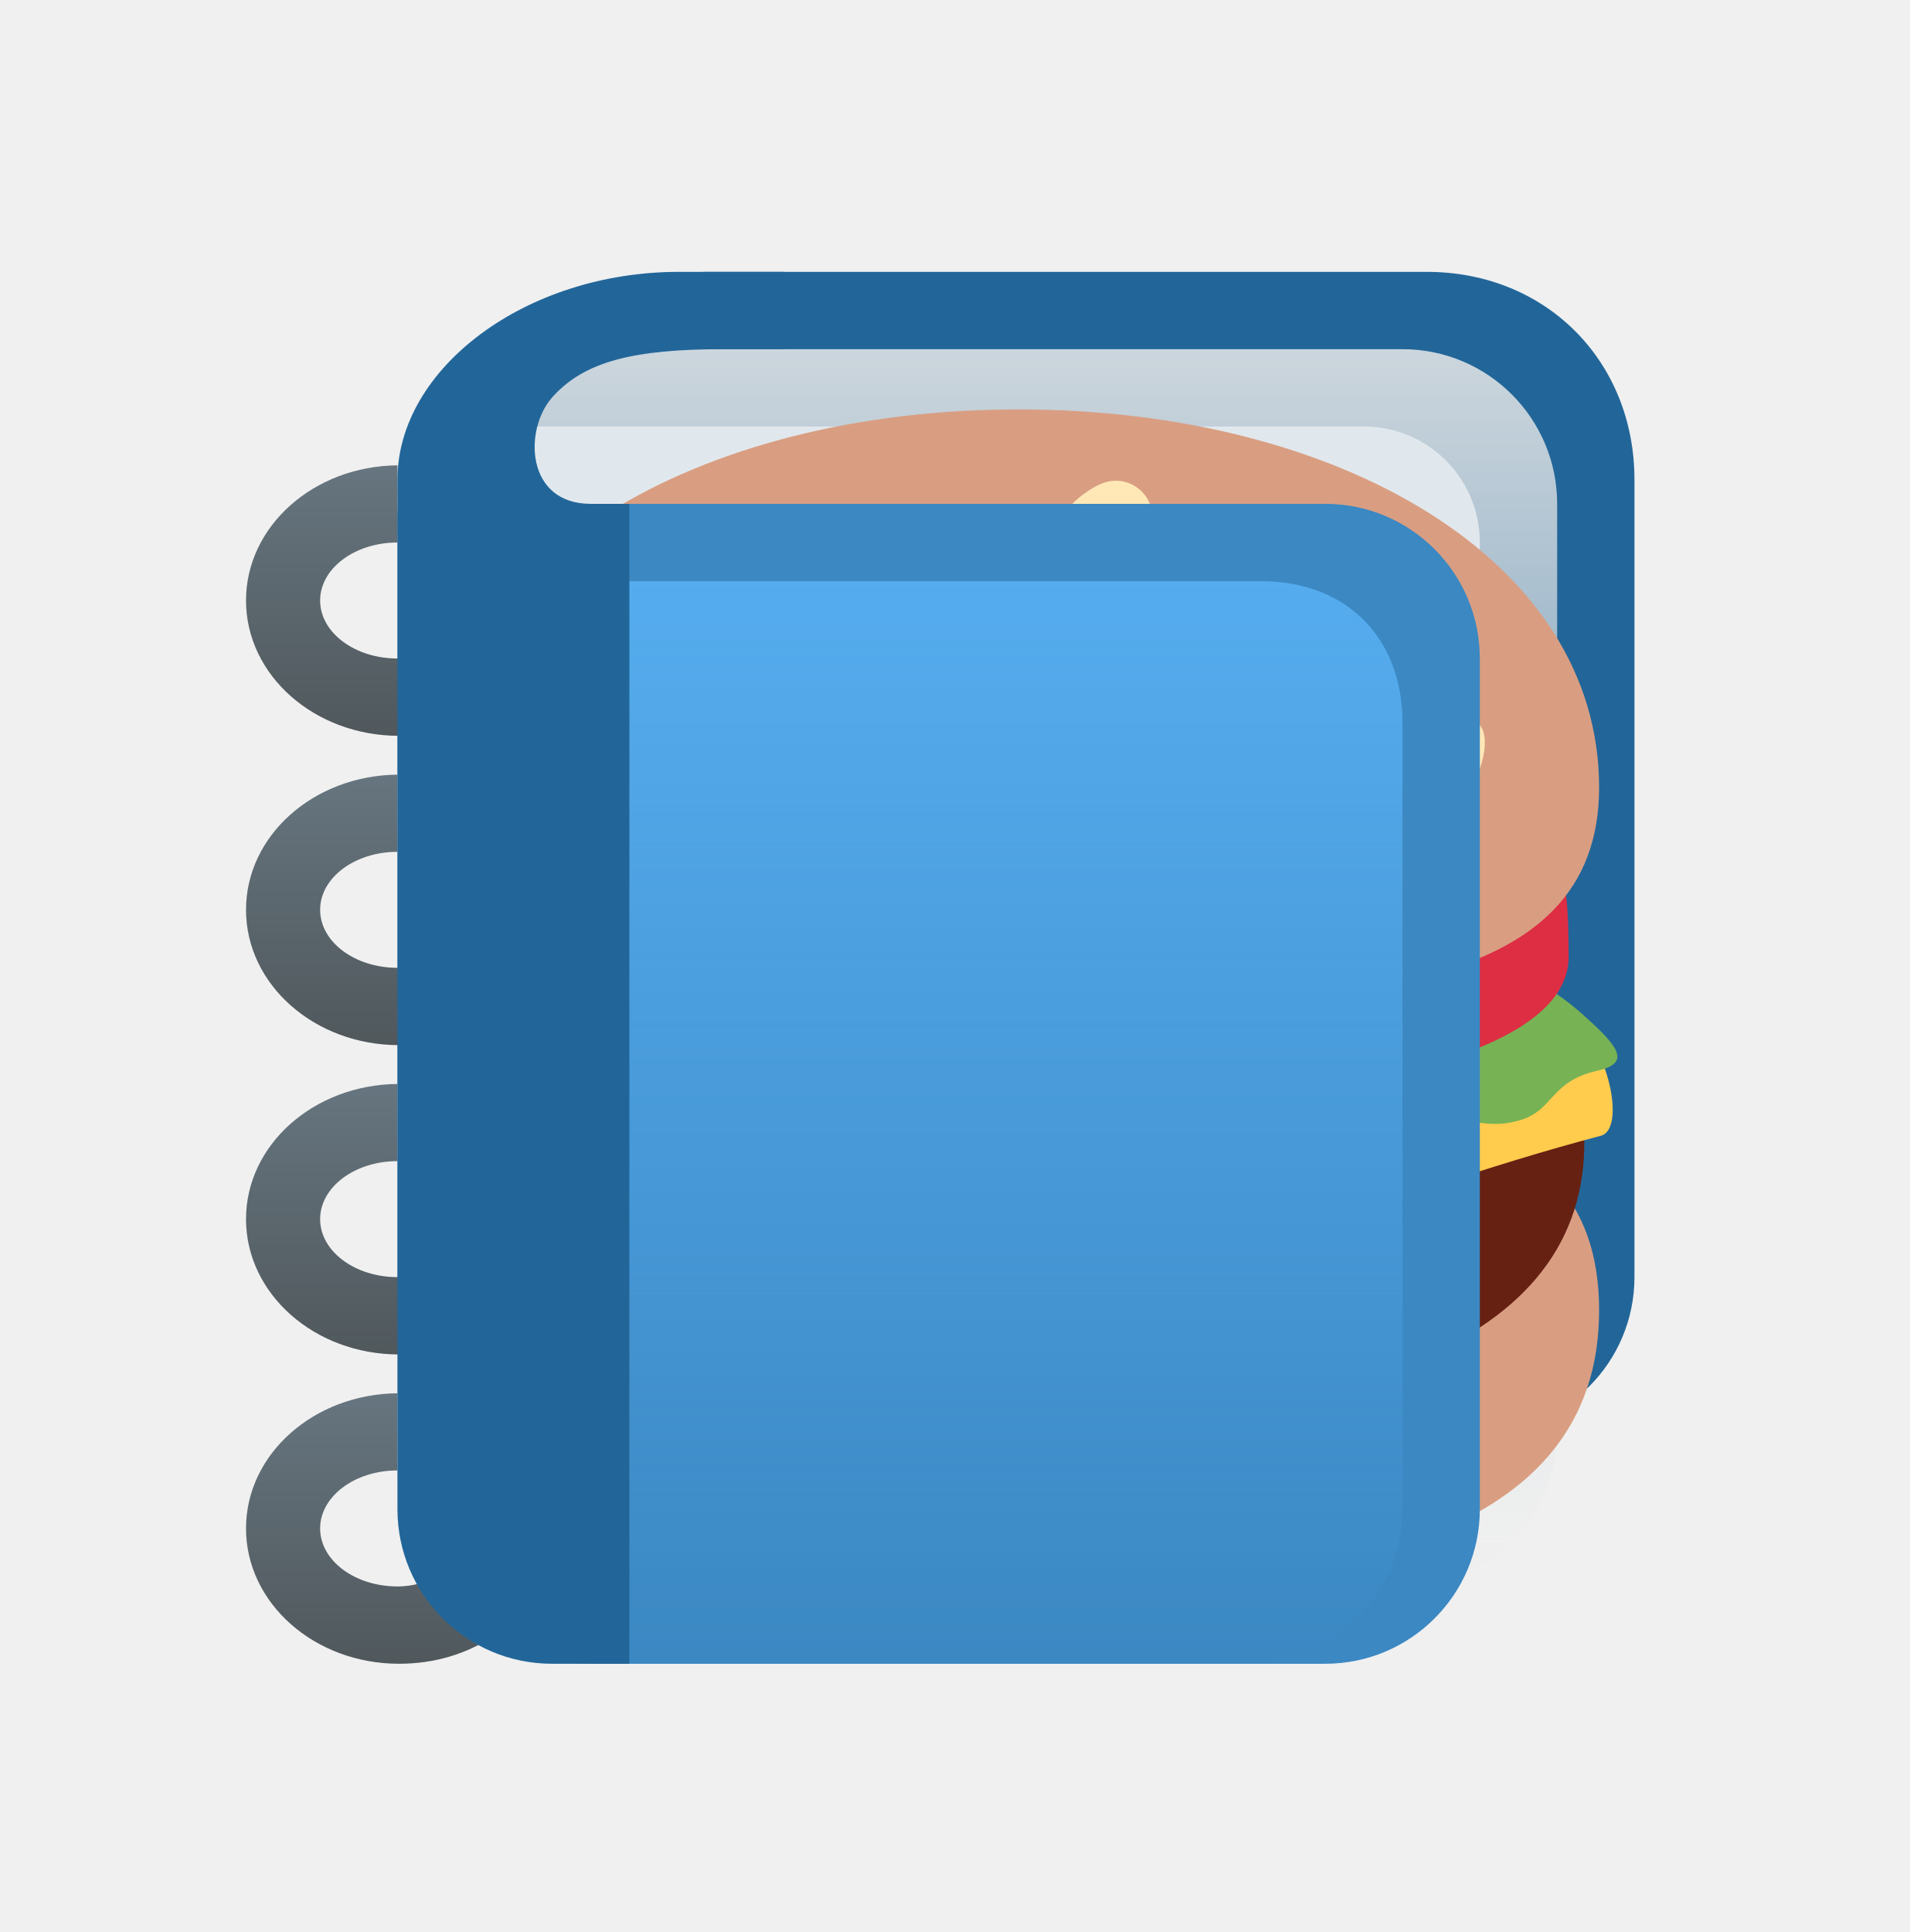
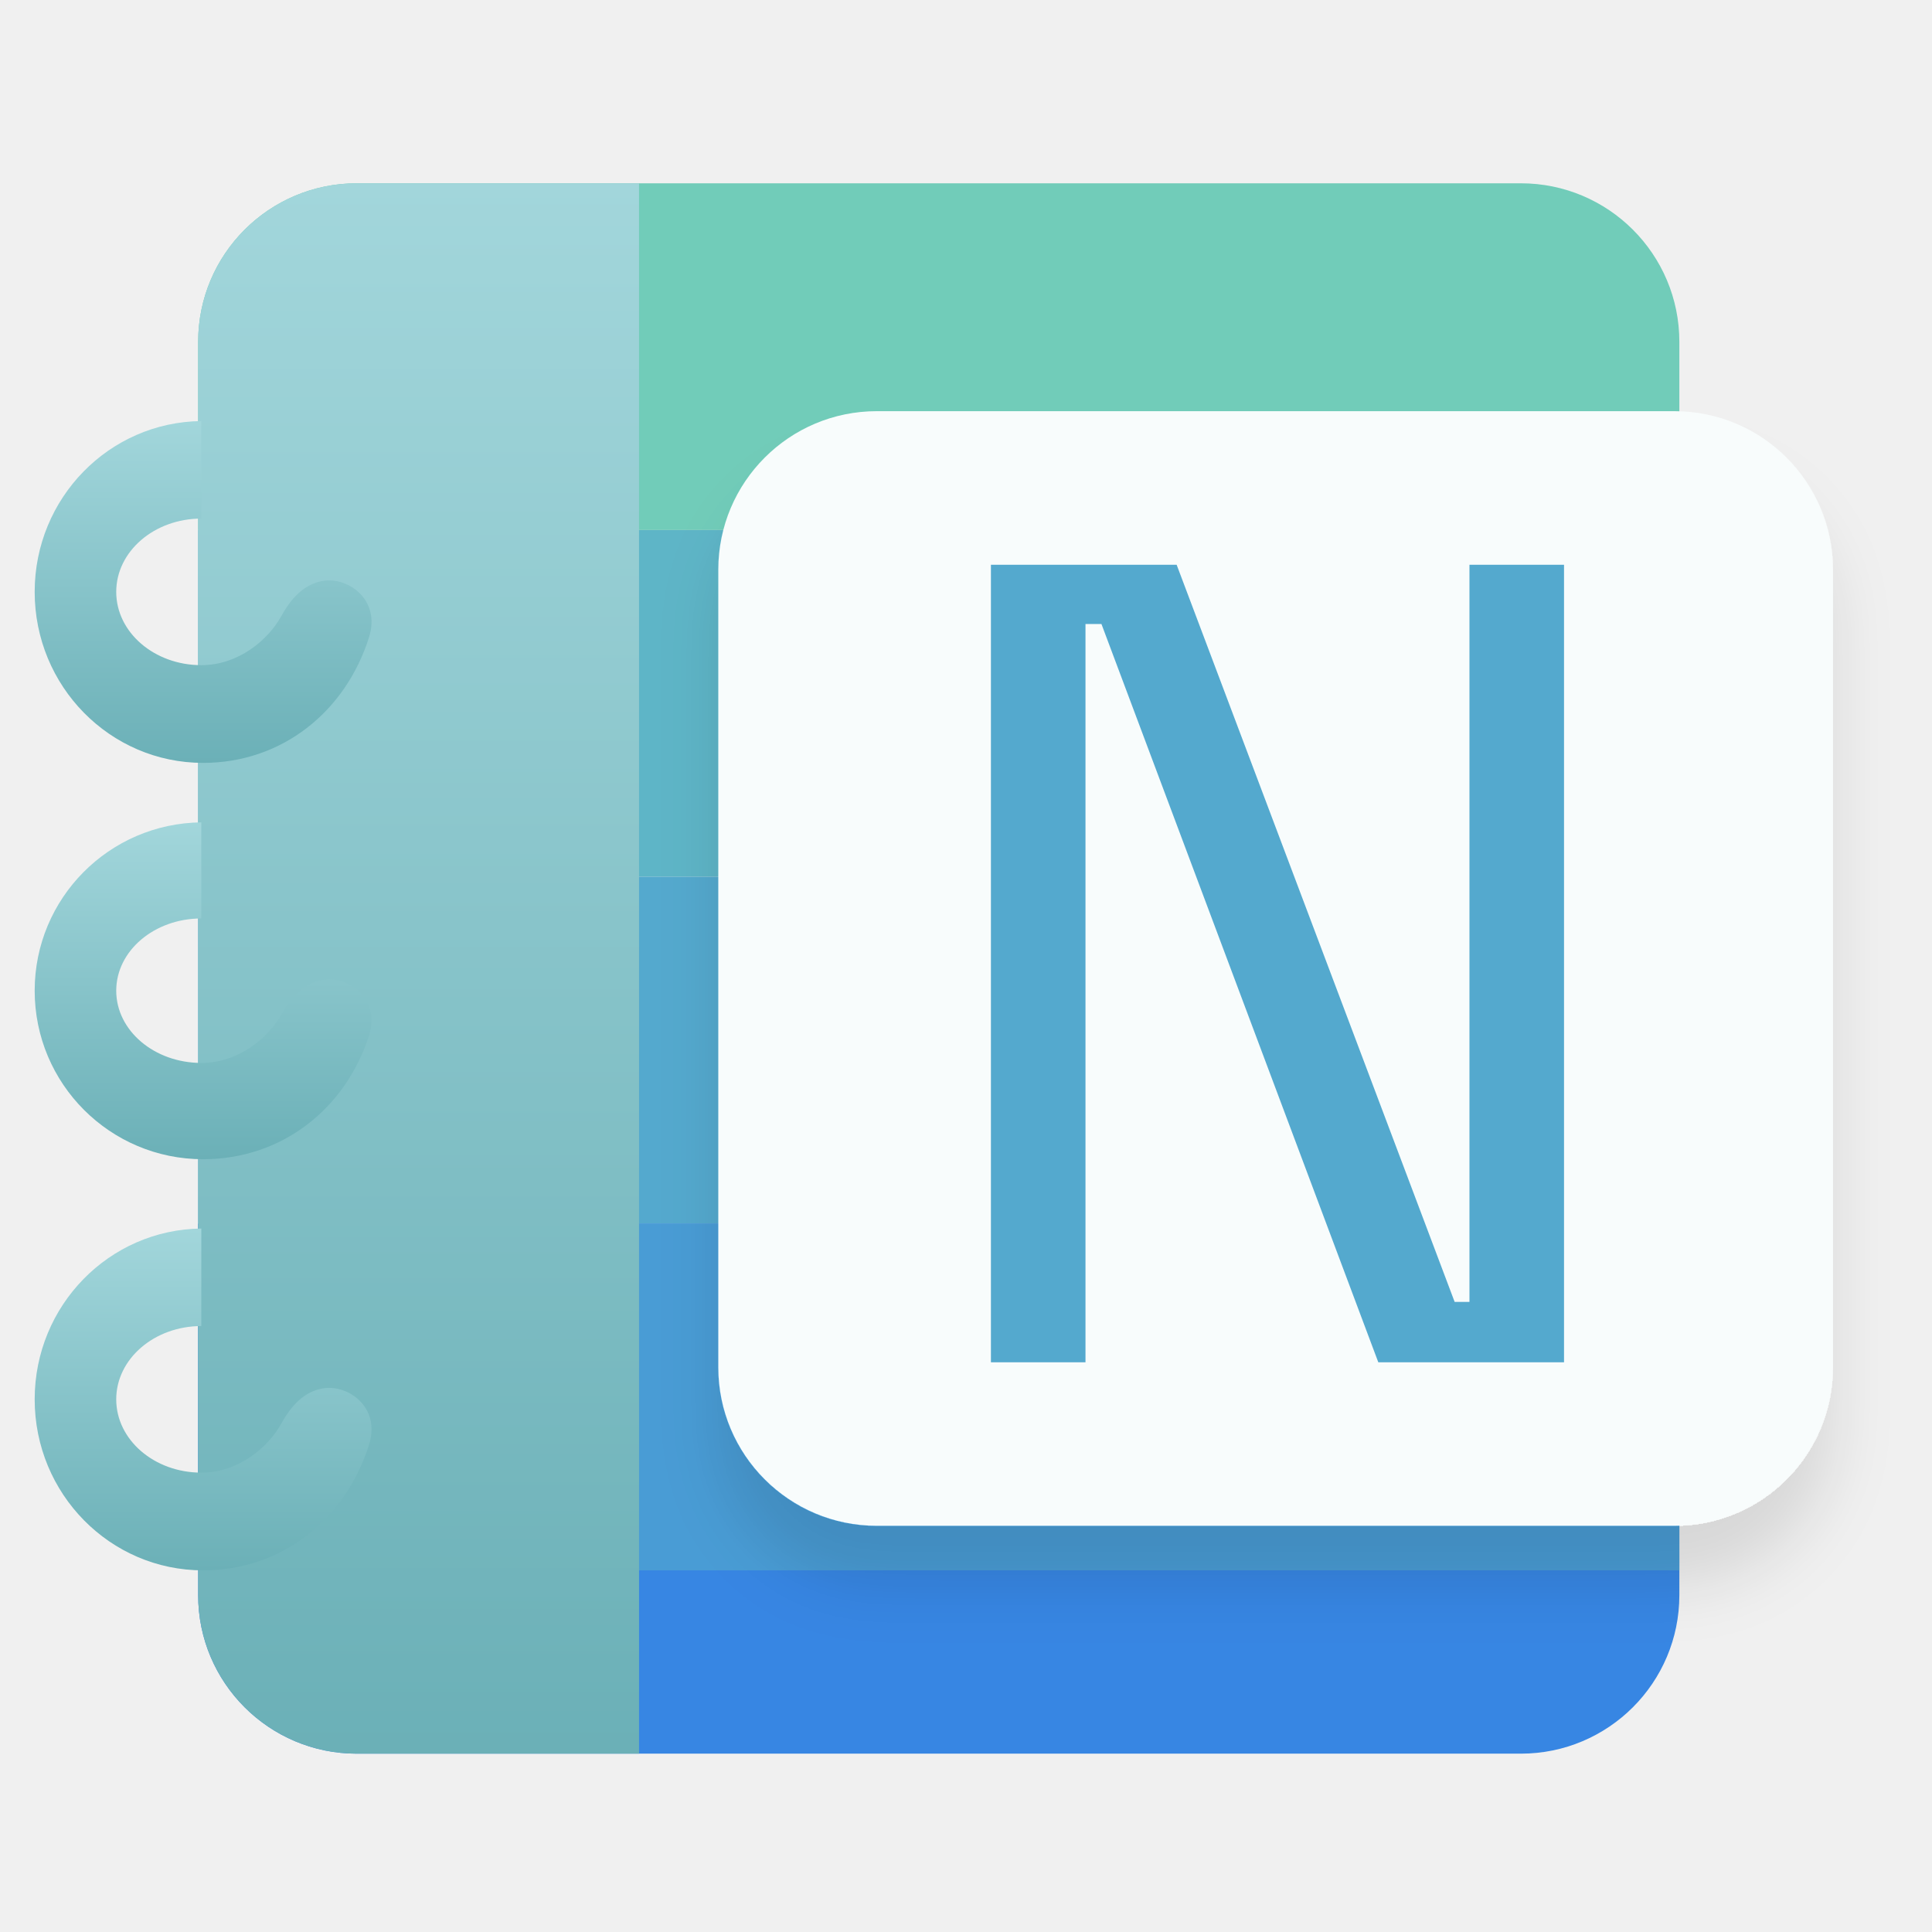
- <svg xmlns="http://www.w3.org/2000/svg" width="527" height="533" viewBox="0 0 527 533" fill="none">
-   <g clip-path="url(#clip0_6_27)">
-     <path d="M451 352.333C451 375.896 431.896 395 408.333 395H152.333C128.771 395 109.667 375.896 109.667 352.333V142.339C109.667 118.776 171.437 75 195 75H393.667C426.669 75 451 99.661 451 132.333V352.333Z" fill="#226699" />
-     <path d="M429.667 395C429.667 418.563 410.563 437.667 387 437.667H173.667C150.104 437.667 131 418.563 131 395V139C131 95.064 130.776 96.333 184.333 96.333H387C410.563 96.333 429.667 115.437 429.667 139V395Z" fill="url(#paint0_linear_6_27)" />
-     <path d="M408.333 405.667C408.333 423.341 394.008 437.667 376.333 437.667H141.667C123.992 437.667 109.667 423.341 109.667 405.667V149.667C109.667 131.992 123.992 117.667 141.667 117.667H376.333C394.008 117.667 408.333 131.992 408.333 149.667V405.667Z" fill="#E1E8ED" />
-     <path d="M158.115 426.776C158.115 434.264 151 440.333 142.221 440.333C133.453 440.333 126.339 434.264 126.339 426.776C126.339 419.299 133.453 413.219 142.221 413.219C151 413.219 158.115 419.288 158.115 426.776Z" fill="#662113" />
-     <path d="M140.536 419.224C135.416 419.811 132.088 423.224 129.688 427C126.413 432.173 118.947 437.667 109.667 437.667C97.891 437.667 88.333 430.509 88.333 421.667C88.333 412.824 97.891 405.667 109.667 405.667V384.376C86.552 384.6 67.885 401.176 67.885 421.667C67.885 442.296 86.787 459 110.104 459C129.88 459 145.805 447.853 151.715 431.597C154.669 423.501 146.712 418.541 140.536 419.224Z" fill="url(#paint1_linear_6_27)" />
-     <path d="M158.115 341.443C158.115 348.931 151 355 142.221 355C133.453 355 126.339 348.931 126.339 341.443C126.339 333.965 133.453 327.885 142.221 327.885C151 327.885 158.115 333.955 158.115 341.443Z" fill="#662113" />
-     <path d="M140.536 333.891C135.416 334.477 132.088 337.891 129.688 341.667C126.413 346.84 118.947 352.333 109.667 352.333C97.891 352.333 88.333 345.176 88.333 336.333C88.333 327.491 97.891 320.333 109.667 320.333V299.043C86.552 299.267 67.885 315.843 67.885 336.333C67.885 356.963 86.787 373.667 110.104 373.667C129.88 373.667 145.805 362.52 151.715 346.264C154.669 338.168 146.712 333.208 140.536 333.891Z" fill="url(#paint2_linear_6_27)" />
-     <path d="M158.115 256.109C158.115 263.597 151 269.667 142.221 269.667C133.453 269.667 126.339 263.597 126.339 256.109C126.339 248.632 133.453 242.552 142.221 242.552C151 242.552 158.115 248.621 158.115 256.109Z" fill="#662113" />
-     <path d="M140.536 248.557C135.416 249.144 132.088 252.557 129.688 256.333C126.413 261.507 118.947 267 109.667 267C97.891 267 88.333 259.843 88.333 251C88.333 242.157 97.891 235 109.667 235V213.709C86.552 213.933 67.885 230.509 67.885 251C67.885 271.629 86.787 288.333 110.104 288.333C129.88 288.333 145.805 277.187 151.715 260.931C154.669 252.835 146.712 247.875 140.536 248.557Z" fill="url(#paint3_linear_6_27)" />
-     <path d="M158.115 170.776C158.115 178.264 151 184.333 142.221 184.333C133.453 184.333 126.339 178.264 126.339 170.776C126.339 163.299 133.453 157.219 142.221 157.219C151 157.219 158.115 163.288 158.115 170.776Z" fill="#662113" />
-     <path d="M140.536 163.224C135.416 163.811 132.088 167.224 129.688 171C126.413 176.173 118.947 181.667 109.667 181.667C97.891 181.667 88.333 174.509 88.333 165.667C88.333 156.824 97.891 149.667 109.667 149.667V128.376C86.563 128.589 67.885 145.176 67.885 165.667C67.885 186.296 86.787 203 110.104 203C129.88 203 145.805 191.853 151.715 175.597C154.669 167.501 146.712 162.541 140.536 163.224Z" fill="url(#paint4_linear_6_27)" />
-     <path d="M281 300.771C192.496 300.771 120.756 298.646 120.756 361.47C120.756 424.266 192.496 438.556 281 438.556C369.504 438.556 441.244 424.266 441.244 361.47C441.244 298.655 369.504 300.771 281 300.771Z" fill="#D99E82" />
-     <path d="M436.55 305.54C436.55 305.54 358.926 296.247 281 295.85C203.074 296.247 125.45 305.54 125.45 305.54C117.772 366.683 181.522 391.872 281 391.872C380.478 391.872 444.228 366.683 436.55 305.54Z" fill="#662113" />
-     <path d="M431.035 281.098L130.182 287.199C119.793 287.199 111.095 308.251 122.116 313.757C204.358 339.332 270.47 365.21 270.47 365.21C279.555 370.234 282.625 370.253 291.72 365.238C291.72 365.238 383.009 328.707 441.65 313.36C449.971 311.188 441.414 281.098 431.035 281.098Z" fill="#FFCC4D" />
-     <path d="M438.958 281.891C421.014 265.354 422.053 274.156 408.302 270.274C403.079 268.801 365.707 220.493 280.528 220.493H280.339C195.159 220.493 157.788 268.801 152.565 270.274C138.814 274.156 139.853 265.354 121.908 281.891C113.673 289.484 111.444 293.432 120.133 295.397C133.223 298.353 132.033 306.277 141.411 309.034C152.763 312.368 157.429 306.277 175.732 308.77C191.344 310.895 192.364 331.144 208.117 331.144C223.871 331.144 223.871 323.588 239.614 323.588C255.358 323.588 264.671 343.856 280.424 343.856C296.177 343.856 305.48 323.588 321.233 323.588C336.987 323.588 336.987 331.144 352.731 331.144C368.484 331.144 369.504 310.895 385.116 308.77C403.419 306.286 408.094 312.368 419.437 309.034C428.815 306.277 427.625 298.362 440.715 295.397C449.423 293.442 447.203 289.484 438.958 281.891Z" fill="#77B255" />
-     <path d="M432.838 264.022C432.838 292.204 364.857 305.512 281 305.512C197.143 305.512 129.162 292.204 129.162 264.022C129.162 212.994 138.285 212.994 281 212.994C423.715 212.994 432.838 213.003 432.838 264.022Z" fill="#DD2E44" />
-     <path d="M281 112.949C192.496 112.949 120.756 154.419 120.756 217.234C120.756 275.082 192.496 277.443 281 277.443C369.504 277.443 441.244 275.082 441.244 217.234C441.244 154.41 369.504 112.949 281 112.949Z" fill="#D99E82" />
-     <path d="M212.849 142.897C208.146 139.884 201.903 141.263 198.899 145.967C195.896 150.67 197.266 156.922 201.969 159.916C206.672 162.929 218.591 165.177 221.604 160.473C224.607 155.77 217.552 145.901 212.849 142.897ZM304.781 133.122C299.473 134.841 290.152 142.623 291.88 147.931C293.608 153.239 305.707 154.051 311.014 152.332C316.322 150.613 319.222 144.909 317.493 139.601C315.774 134.303 310.07 131.394 304.781 133.122ZM407.811 199.564C403.542 195.975 392.841 201.689 389.243 205.958C385.654 210.236 386.211 216.602 390.48 220.191C394.749 223.779 401.124 223.222 404.713 218.953C408.311 214.675 412.089 203.153 407.811 199.564ZM373.404 152.342C368.701 149.338 362.458 150.717 359.446 155.421C356.442 160.124 357.821 166.367 362.524 169.37C367.228 172.383 379.147 174.631 382.15 169.927C385.163 165.214 378.108 155.345 373.404 152.342ZM231.738 218.453C227.034 215.449 220.792 216.828 217.779 221.532C214.776 226.226 216.154 232.478 220.858 235.472C225.561 238.484 237.48 240.742 240.483 236.029C243.496 231.326 236.441 221.456 231.738 218.453ZM260.506 173.044C257.332 177.634 254.65 189.468 259.249 192.641C263.839 195.814 273.954 189.109 277.128 184.519C280.301 179.929 279.139 173.639 274.549 170.466C269.969 167.292 263.669 168.454 260.506 173.044ZM335.627 218.453C330.923 215.449 324.681 216.828 321.668 221.532C318.664 226.226 320.043 232.487 324.747 235.472C329.45 238.484 341.369 240.742 344.372 236.029C347.385 231.326 340.33 221.456 335.627 218.453ZM157.731 181.742C154.01 185.907 149.864 197.307 154.029 201.028C158.175 204.749 169.055 199.384 172.776 195.219C176.507 191.064 176.148 184.679 171.992 180.949C167.846 177.228 161.452 177.587 157.731 181.742Z" fill="#FFE8B6" />
+ <svg xmlns="http://www.w3.org/2000/svg" fill="none" viewBox="0 0 390 390">
+   <path d="m40 69c0-17.673 14.327-32 32-32h235c17.673 0 32 14.327 32 32v38h-299v-38z" fill="#71CCB9" />
+   <rect x="40" y="107" width="299" height="70" fill="#5EB5C7" />
+   <rect x="40" y="177" width="299" height="70" fill="#54A9CE" />
+   <path d="m40 247h299v75c0 17.673-14.327 32-32 32h-235c-17.673 0-32-14.327-32-32v-75z" fill="#3786E3" />
+   <rect x="40" y="247" width="299" height="70" fill="#499CD5" />
+   <path d="m40 69c0-17.673 14.327-32 32-32h57v317h-57c-17.673 0-32-14.327-32-32v-253z" fill="url(#d)" />
+   <g filter="url(#e)">
+     <rect x="145" y="83" width="225" height="225" rx="32" fill="#F8FCFC" />
  </g>
-   <path d="M408.333 416.333C408.333 439.896 389.229 459 365.667 459H163C139.437 459 120.333 439.896 120.333 416.333V181.667C120.333 158.104 139.437 139 163 139H365.667C389.229 139 408.333 158.104 408.333 181.667V416.333Z" fill="#3B88C3" />
-   <path d="M387 416.333C387 439.896 367.896 459 344.333 459H163C139.437 459 120.333 439.896 120.333 416.333V203C120.333 179.437 139.437 160.333 163 160.333H347.907C371.469 160.333 387 175.864 387 199.427V416.333Z" fill="url(#paint5_linear_6_27)" />
-   <path d="M163 139C144.995 139 144.536 118.499 152.333 109.667C161.208 99.629 175 96.333 199.672 96.333H216.333V75H187.331C144.995 75 109.667 101.667 109.667 132.333V416.333C109.667 439.896 128.771 459 152.333 459H173.667V139H163Z" fill="#226699" />
+   <path d="m200.03 275v-161h37.49l56.12 148.81h2.99v-148.81h19.09v161h-37.49l-55.89-149.04h-3.22v149.04h-19.09z" fill="#54A9CE" />
+   <path d="m65.488 117.22c-4.122 0.542-6.801 3.698-8.733 7.19-2.636 4.783-8.647 9.862-16.118 9.862-9.48 0-17.175-6.617-17.175-14.794 0-8.176 7.694-14.794 17.175-14.794v-19.686c-18.6 0.197-33.637 15.534-33.637 34.48 0 19.075 15.217 34.52 33.989 34.52 15.921 0 28.742-10.307 33.499-25.337 2.379-7.486-4.027-12.073-8.999-11.441z" fill="url(#c)" />
+   <path d="m65.488 197.76c-4.122 0.534-6.801 3.645-8.733 7.085-2.636 4.715-8.647 9.72-16.118 9.72-9.48 0-17.175-6.522-17.175-14.579 0-8.058 7.694-14.58 17.175-14.58v-19.401c-18.6 0.194-33.637 15.309-33.637 33.981 0 18.798 15.217 34.019 33.989 34.019 15.921 0 28.742-10.157 33.499-24.97 2.379-7.378-4.027-11.897-8.999-11.275z" fill="url(#b)" />
+   <path d="m65.488 280.22c-4.122 0.542-6.801 3.698-8.733 7.19-2.636 4.783-8.647 9.862-16.118 9.862-9.48 0-17.175-6.617-17.175-14.794 0-8.176 7.694-14.794 17.175-14.794v-19.686c-18.6 0.197-33.637 15.534-33.637 34.48 0 19.075 15.217 34.52 33.989 34.52 15.921 0 28.742-10.307 33.499-25.337 2.379-7.486-4.027-12.073-8.999-11.441z" fill="url(#a)" />
  <defs>
-     <linearGradient id="paint0_linear_6_27" x1="280.333" y1="96.329" x2="280.333" y2="437.667" gradientUnits="userSpaceOnUse">
-       <stop stop-color="#CCD6DD" />
-       <stop offset="1" stop-color="#CCD6DD" stop-opacity="0" />
+     <filter id="e" x="133" y="83" width="249" height="249" color-interpolation-filters="sRGB" filterUnits="userSpaceOnUse">
+       <feFlood flood-opacity="0" result="BackgroundImageFix" />
+       <feColorMatrix in="SourceAlpha" result="hardAlpha" values="0 0 0 0 0 0 0 0 0 0 0 0 0 0 0 0 0 0 127 0" />
+       <feOffset dy="12" />
+       <feGaussianBlur stdDeviation="6" />
+       <feComposite in2="hardAlpha" operator="out" />
+       <feColorMatrix values="0 0 0 0 0 0 0 0 0 0 0 0 0 0 0 0 0 0 0.1 0" />
+       <feBlend in2="BackgroundImageFix" result="effect1_dropShadow_3_81" />
+       <feBlend in="SourceGraphic" in2="effect1_dropShadow_3_81" result="shape" />
+     </filter>
+     <linearGradient id="d" x1="84.5" x2="84.5" y1="37" y2="354" gradientUnits="userSpaceOnUse">
+       <stop stop-color="#A2D6DB" offset="0" />
+       <stop stop-color="#6BB0B7" offset="1" />
    </linearGradient>
-     <linearGradient id="paint1_linear_6_27" x1="110.118" y1="384.376" x2="110.118" y2="459" gradientUnits="userSpaceOnUse">
-       <stop stop-color="#66757F" />
-       <stop offset="1" stop-color="#50585C" />
-       <stop offset="1" stop-color="#50585C" />
+     <linearGradient id="c" x1="41" x2="41" y1="85" y2="154" gradientUnits="userSpaceOnUse">
+       <stop stop-color="#A2D6DB" offset="0" />
+       <stop stop-color="#6BB0B7" offset="1" />
    </linearGradient>
-     <linearGradient id="paint2_linear_6_27" x1="110.118" y1="299.043" x2="110.118" y2="373.667" gradientUnits="userSpaceOnUse">
-       <stop stop-color="#66757F" />
-       <stop offset="1" stop-color="#50585C" />
+     <linearGradient id="b" x1="41" x2="41" y1="166" y2="234" gradientUnits="userSpaceOnUse">
+       <stop stop-color="#A2D6DB" offset="0" />
+       <stop stop-color="#6BB0B7" offset="1" />
    </linearGradient>
-     <linearGradient id="paint3_linear_6_27" x1="110.118" y1="213.709" x2="110.118" y2="288.333" gradientUnits="userSpaceOnUse">
-       <stop stop-color="#66757F" />
-       <stop offset="1" stop-color="#50585C" />
+     <linearGradient id="a" x1="41" x2="41" y1="248" y2="317" gradientUnits="userSpaceOnUse">
+       <stop stop-color="#A2D6DB" offset="0" />
+       <stop stop-color="#6BB0B7" offset="1" />
    </linearGradient>
-     <linearGradient id="paint4_linear_6_27" x1="110.118" y1="128.376" x2="110.118" y2="203" gradientUnits="userSpaceOnUse">
-       <stop stop-color="#66757F" />
-       <stop offset="1" stop-color="#50585C" />
-     </linearGradient>
-     <linearGradient id="paint5_linear_6_27" x1="253.667" y1="160.333" x2="253.667" y2="459" gradientUnits="userSpaceOnUse">
-       <stop stop-color="#55ACEE" />
-       <stop offset="1" stop-color="#55ACEE" stop-opacity="0" />
-     </linearGradient>
-     <clipPath id="clip0_6_27">
-       <rect width="384" height="384" fill="white" transform="translate(67 75)" />
-     </clipPath>
  </defs>
</svg>
